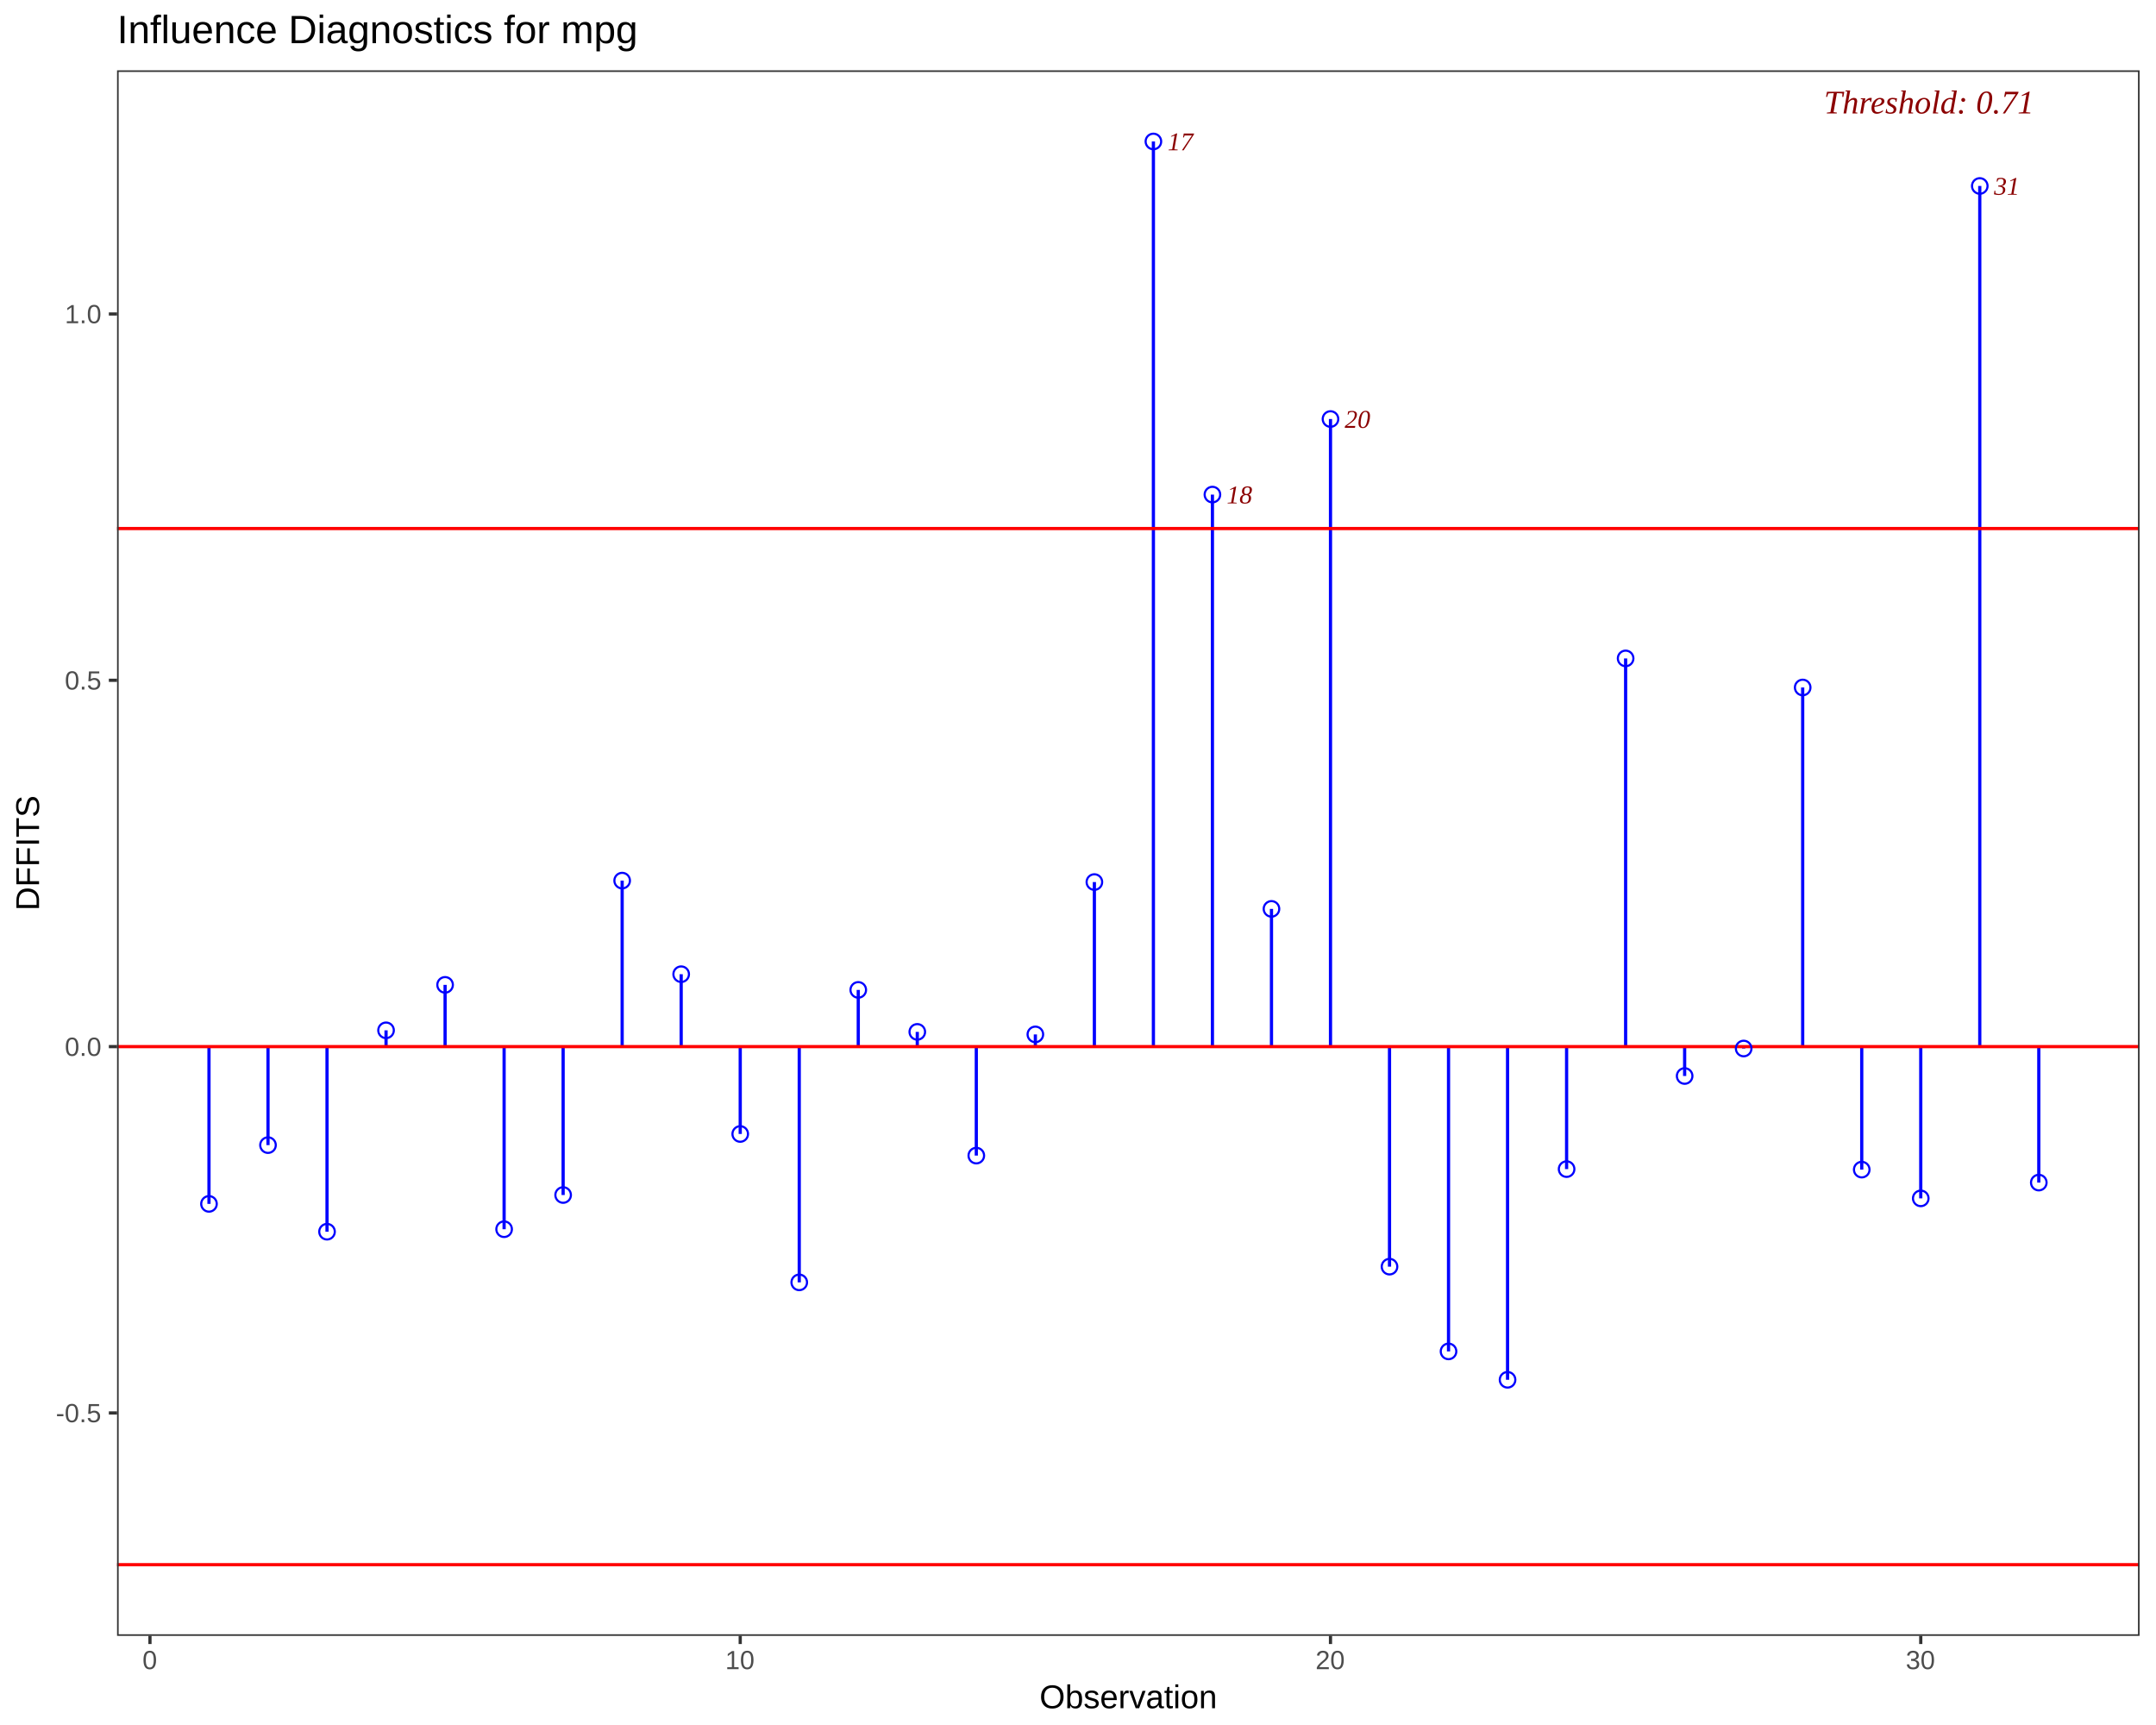
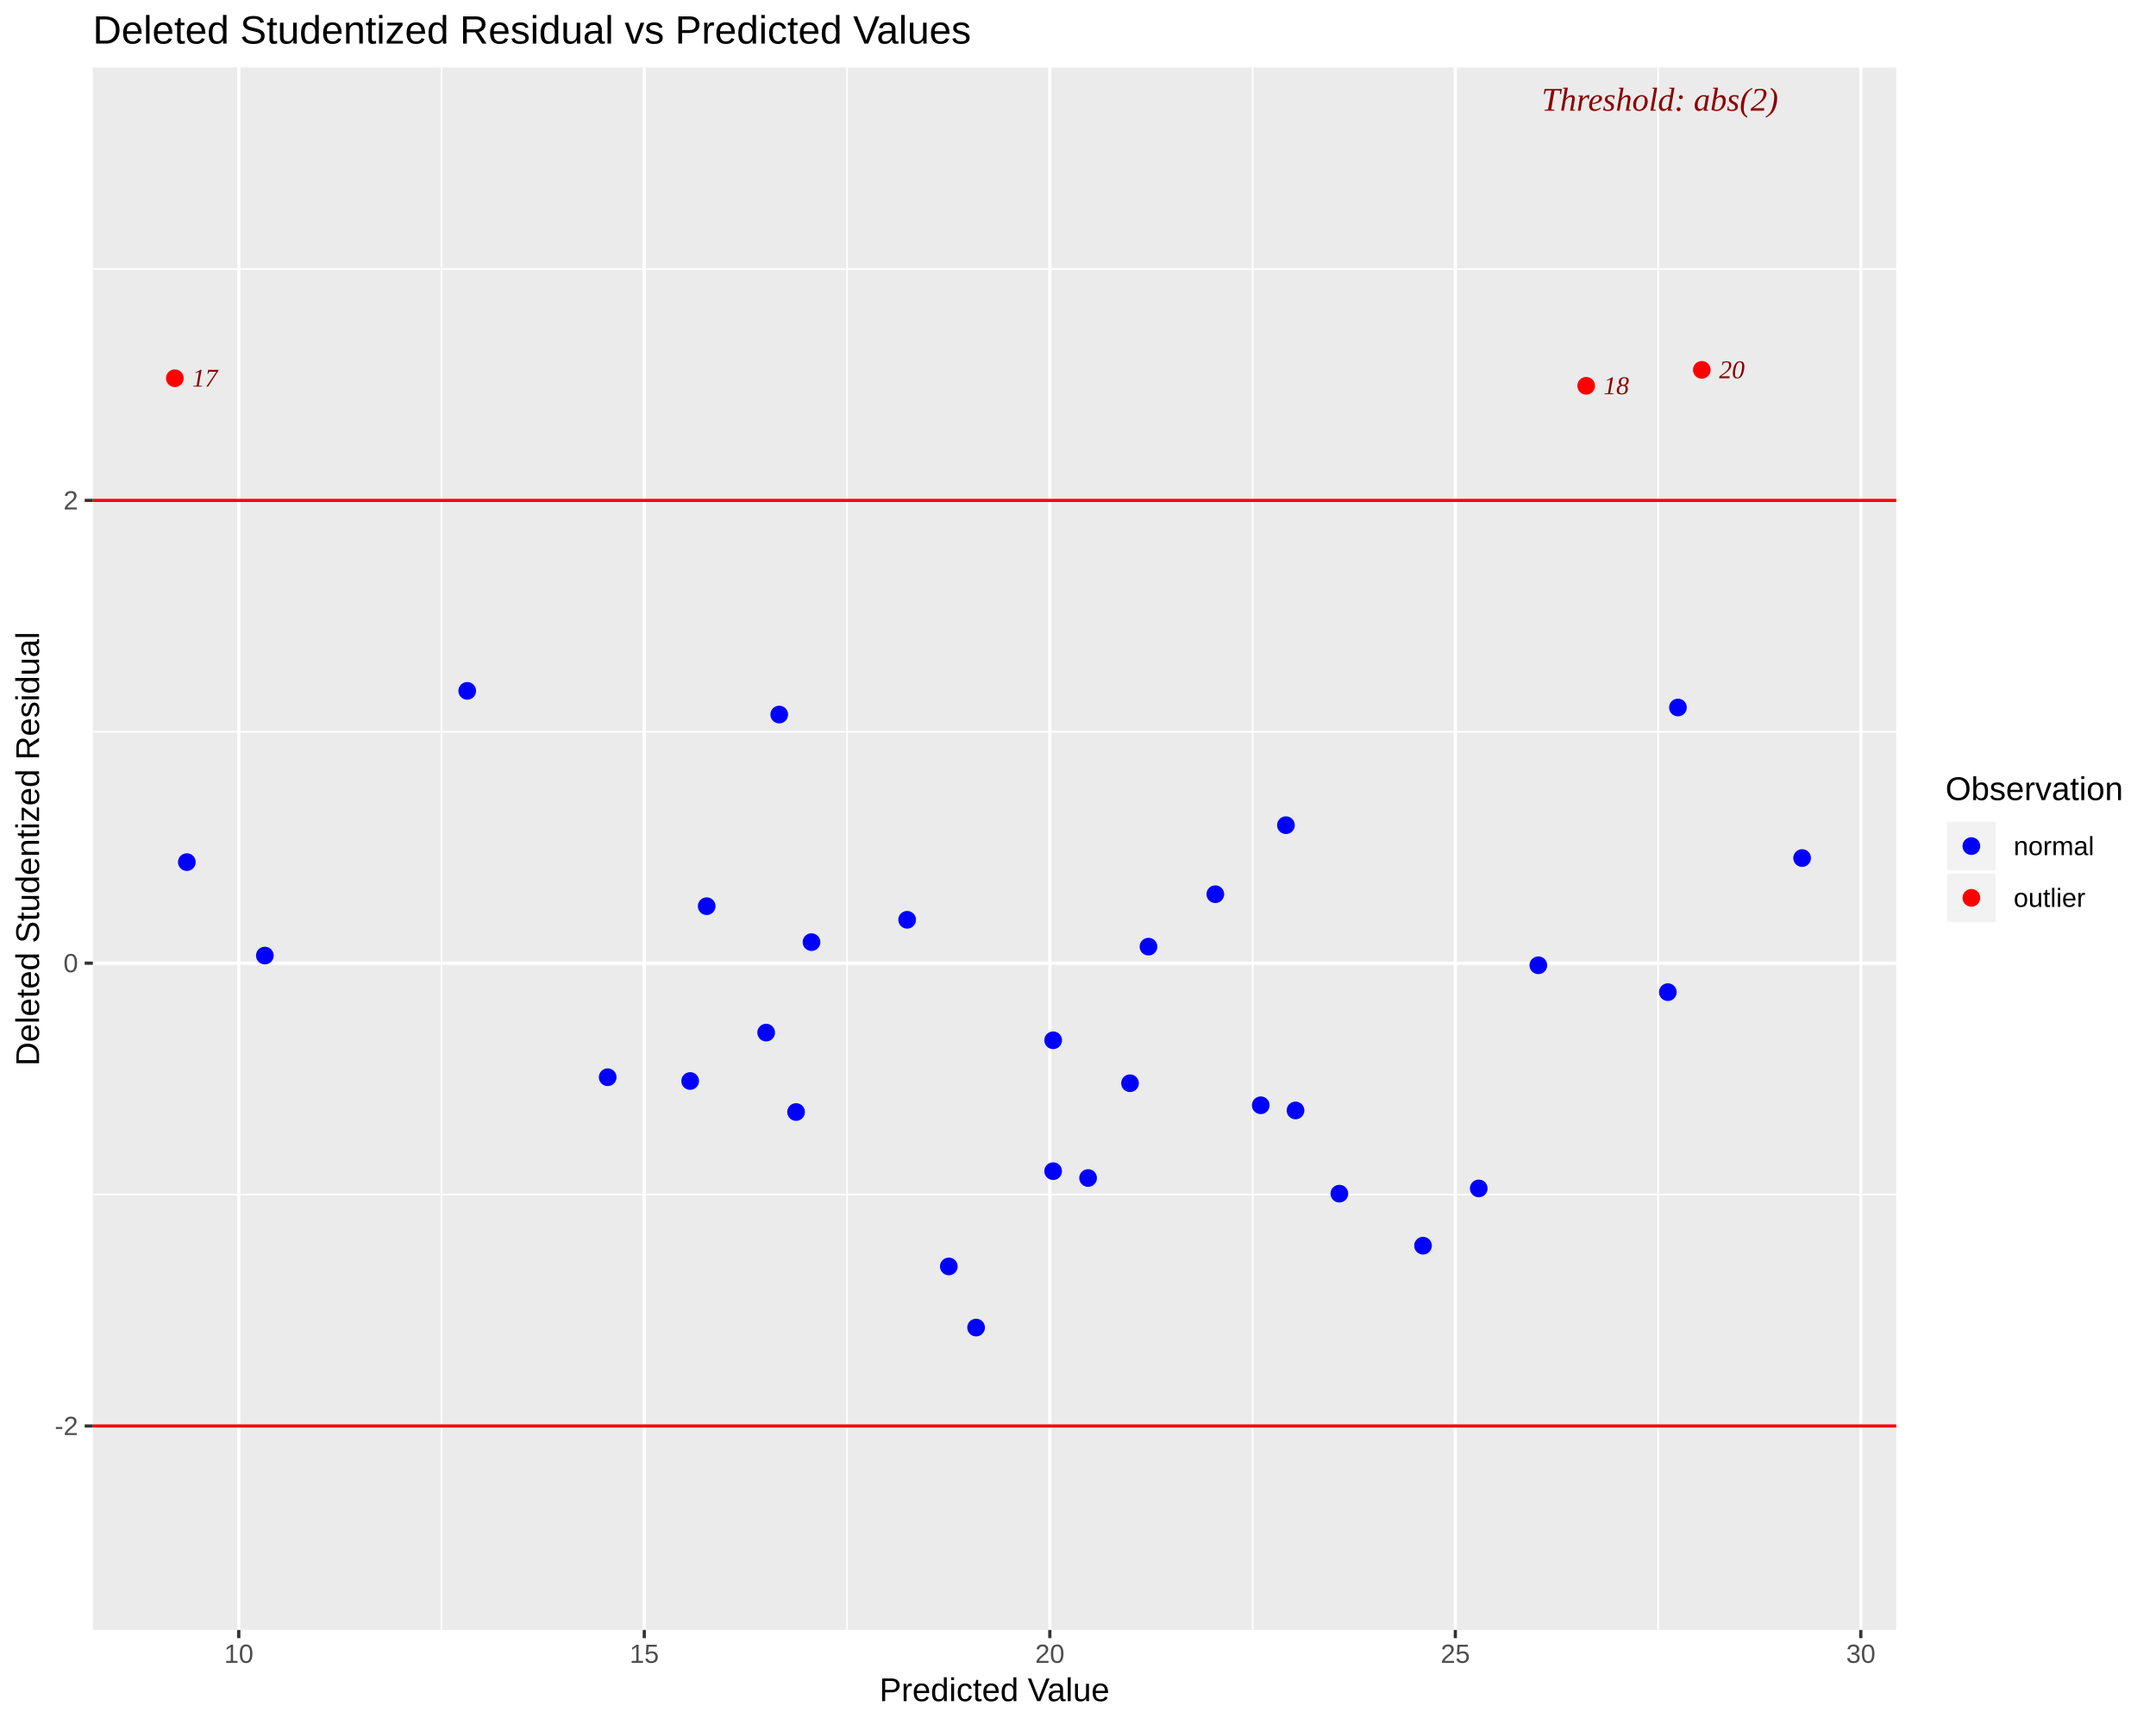
<svg xmlns="http://www.w3.org/2000/svg" viewBox="0 0 720.00 576.00">
  <defs>
    <style type="text/css">
-     line, polyline, path, rect, circle {
+     line, polyline, polygon, path, rect, circle {
      fill: none;
      stroke: #000000;
      stroke-linecap: round;
      stroke-linejoin: round;
      stroke-miterlimit: 10.00;
    }
  </style>
  </defs>
  <rect width="100%" height="100%" style="stroke: none; fill: #FFFFFF;" />
  <rect x="0.00" y="0.00" width="720.00" height="576.00" style="stroke-width: 1.07; stroke: #FFFFFF; fill: #FFFFFF;" />
  <defs>
-     <clipPath id="cpMzkuMDg2Mnw3MTQuNTIxfDU0Ni4yMzV8MjMuNDc2Nw==">
-       <rect x="39.09" y="23.48" width="675.43" height="522.76" />
+     <clipPath id="cpMzEuMDF8NjMzLjI2fDU0NC4yN3wyMi41Mg==">
+       <rect x="31.01" y="22.52" width="602.25" height="521.75" />
    </clipPath>
  </defs>
-   <rect x="39.09" y="23.48" width="675.43" height="522.76" style="stroke-width: 1.07; stroke: none; fill: #FFFFFF;" clip-path="url(#cpMzkuMDg2Mnw3MTQuNTIxfDU0Ni4yMzV8MjMuNDc2Nw==)" />
-   <line x1="69.79" y1="349.48" x2="69.79" y2="401.99" style="stroke-width: 1.07; stroke: #0000FF; stroke-linecap: butt;" clip-path="url(#cpMzkuMDg2Mnw3MTQuNTIxfDU0Ni4yMzV8MjMuNDc2Nw==)" />
-   <line x1="89.50" y1="349.48" x2="89.50" y2="382.37" style="stroke-width: 1.07; stroke: #0000FF; stroke-linecap: butt;" clip-path="url(#cpMzkuMDg2Mnw3MTQuNTIxfDU0Ni4yMzV8MjMuNDc2Nw==)" />
-   <line x1="109.21" y1="349.48" x2="109.21" y2="411.28" style="stroke-width: 1.07; stroke: #0000FF; stroke-linecap: butt;" clip-path="url(#cpMzkuMDg2Mnw3MTQuNTIxfDU0Ni4yMzV8MjMuNDc2Nw==)" />
-   <line x1="128.92" y1="349.48" x2="128.92" y2="344.04" style="stroke-width: 1.07; stroke: #0000FF; stroke-linecap: butt;" clip-path="url(#cpMzkuMDg2Mnw3MTQuNTIxfDU0Ni4yMzV8MjMuNDc2Nw==)" />
-   <line x1="148.64" y1="349.48" x2="148.64" y2="328.86" style="stroke-width: 1.07; stroke: #0000FF; stroke-linecap: butt;" clip-path="url(#cpMzkuMDg2Mnw3MTQuNTIxfDU0Ni4yMzV8MjMuNDc2Nw==)" />
-   <line x1="168.35" y1="349.48" x2="168.35" y2="410.45" style="stroke-width: 1.07; stroke: #0000FF; stroke-linecap: butt;" clip-path="url(#cpMzkuMDg2Mnw3MTQuNTIxfDU0Ni4yMzV8MjMuNDc2Nw==)" />
-   <line x1="188.06" y1="349.48" x2="188.06" y2="399.03" style="stroke-width: 1.07; stroke: #0000FF; stroke-linecap: butt;" clip-path="url(#cpMzkuMDg2Mnw3MTQuNTIxfDU0Ni4yMzV8MjMuNDc2Nw==)" />
-   <line x1="207.77" y1="349.48" x2="207.77" y2="294.05" style="stroke-width: 1.07; stroke: #0000FF; stroke-linecap: butt;" clip-path="url(#cpMzkuMDg2Mnw3MTQuNTIxfDU0Ni4yMzV8MjMuNDc2Nw==)" />
-   <line x1="227.48" y1="349.48" x2="227.48" y2="325.30" style="stroke-width: 1.07; stroke: #0000FF; stroke-linecap: butt;" clip-path="url(#cpMzkuMDg2Mnw3MTQuNTIxfDU0Ni4yMzV8MjMuNDc2Nw==)" />
-   <line x1="247.20" y1="349.48" x2="247.20" y2="378.65" style="stroke-width: 1.07; stroke: #0000FF; stroke-linecap: butt;" clip-path="url(#cpMzkuMDg2Mnw3MTQuNTIxfDU0Ni4yMzV8MjMuNDc2Nw==)" />
-   <line x1="266.91" y1="349.48" x2="266.91" y2="428.20" style="stroke-width: 1.07; stroke: #0000FF; stroke-linecap: butt;" clip-path="url(#cpMzkuMDg2Mnw3MTQuNTIxfDU0Ni4yMzV8MjMuNDc2Nw==)" />
-   <line x1="286.62" y1="349.48" x2="286.62" y2="330.54" style="stroke-width: 1.07; stroke: #0000FF; stroke-linecap: butt;" clip-path="url(#cpMzkuMDg2Mnw3MTQuNTIxfDU0Ni4yMzV8MjMuNDc2Nw==)" />
-   <line x1="306.33" y1="349.48" x2="306.33" y2="344.56" style="stroke-width: 1.07; stroke: #0000FF; stroke-linecap: butt;" clip-path="url(#cpMzkuMDg2Mnw3MTQuNTIxfDU0Ni4yMzV8MjMuNDc2Nw==)" />
-   <line x1="326.04" y1="349.48" x2="326.04" y2="385.87" style="stroke-width: 1.07; stroke: #0000FF; stroke-linecap: butt;" clip-path="url(#cpMzkuMDg2Mnw3MTQuNTIxfDU0Ni4yMzV8MjMuNDc2Nw==)" />
-   <line x1="345.76" y1="349.48" x2="345.76" y2="345.40" style="stroke-width: 1.07; stroke: #0000FF; stroke-linecap: butt;" clip-path="url(#cpMzkuMDg2Mnw3MTQuNTIxfDU0Ni4yMzV8MjMuNDc2Nw==)" />
-   <line x1="365.47" y1="349.48" x2="365.47" y2="294.53" style="stroke-width: 1.07; stroke: #0000FF; stroke-linecap: butt;" clip-path="url(#cpMzkuMDg2Mnw3MTQuNTIxfDU0Ni4yMzV8MjMuNDc2Nw==)" />
-   <line x1="385.18" y1="349.48" x2="385.18" y2="47.24" style="stroke-width: 1.07; stroke: #0000FF; stroke-linecap: butt;" clip-path="url(#cpMzkuMDg2Mnw3MTQuNTIxfDU0Ni4yMzV8MjMuNDc2Nw==)" />
-   <line x1="404.89" y1="349.48" x2="404.89" y2="165.15" style="stroke-width: 1.07; stroke: #0000FF; stroke-linecap: butt;" clip-path="url(#cpMzkuMDg2Mnw3MTQuNTIxfDU0Ni4yMzV8MjMuNDc2Nw==)" />
-   <line x1="424.61" y1="349.48" x2="424.61" y2="303.49" style="stroke-width: 1.07; stroke: #0000FF; stroke-linecap: butt;" clip-path="url(#cpMzkuMDg2Mnw3MTQuNTIxfDU0Ni4yMzV8MjMuNDc2Nw==)" />
-   <line x1="444.32" y1="349.48" x2="444.32" y2="139.92" style="stroke-width: 1.07; stroke: #0000FF; stroke-linecap: butt;" clip-path="url(#cpMzkuMDg2Mnw3MTQuNTIxfDU0Ni4yMzV8MjMuNDc2Nw==)" />
-   <line x1="464.03" y1="349.48" x2="464.03" y2="422.95" style="stroke-width: 1.07; stroke: #0000FF; stroke-linecap: butt;" clip-path="url(#cpMzkuMDg2Mnw3MTQuNTIxfDU0Ni4yMzV8MjMuNDc2Nw==)" />
-   <line x1="483.74" y1="349.48" x2="483.74" y2="451.25" style="stroke-width: 1.07; stroke: #0000FF; stroke-linecap: butt;" clip-path="url(#cpMzkuMDg2Mnw3MTQuNTIxfDU0Ni4yMzV8MjMuNDc2Nw==)" />
-   <line x1="503.45" y1="349.48" x2="503.45" y2="460.73" style="stroke-width: 1.07; stroke: #0000FF; stroke-linecap: butt;" clip-path="url(#cpMzkuMDg2Mnw3MTQuNTIxfDU0Ni4yMzV8MjMuNDc2Nw==)" />
-   <line x1="523.17" y1="349.48" x2="523.17" y2="390.38" style="stroke-width: 1.07; stroke: #0000FF; stroke-linecap: butt;" clip-path="url(#cpMzkuMDg2Mnw3MTQuNTIxfDU0Ni4yMzV8MjMuNDc2Nw==)" />
-   <line x1="542.88" y1="349.48" x2="542.88" y2="219.85" style="stroke-width: 1.07; stroke: #0000FF; stroke-linecap: butt;" clip-path="url(#cpMzkuMDg2Mnw3MTQuNTIxfDU0Ni4yMzV8MjMuNDc2Nw==)" />
-   <line x1="562.59" y1="349.48" x2="562.59" y2="359.29" style="stroke-width: 1.07; stroke: #0000FF; stroke-linecap: butt;" clip-path="url(#cpMzkuMDg2Mnw3MTQuNTIxfDU0Ni4yMzV8MjMuNDc2Nw==)" />
-   <line x1="582.30" y1="349.48" x2="582.30" y2="350.11" style="stroke-width: 1.07; stroke: #0000FF; stroke-linecap: butt;" clip-path="url(#cpMzkuMDg2Mnw3MTQuNTIxfDU0Ni4yMzV8MjMuNDc2Nw==)" />
-   <line x1="602.01" y1="349.48" x2="602.01" y2="229.56" style="stroke-width: 1.07; stroke: #0000FF; stroke-linecap: butt;" clip-path="url(#cpMzkuMDg2Mnw3MTQuNTIxfDU0Ni4yMzV8MjMuNDc2Nw==)" />
-   <line x1="621.73" y1="349.48" x2="621.73" y2="390.55" style="stroke-width: 1.07; stroke: #0000FF; stroke-linecap: butt;" clip-path="url(#cpMzkuMDg2Mnw3MTQuNTIxfDU0Ni4yMzV8MjMuNDc2Nw==)" />
-   <line x1="641.44" y1="349.48" x2="641.44" y2="400.15" style="stroke-width: 1.07; stroke: #0000FF; stroke-linecap: butt;" clip-path="url(#cpMzkuMDg2Mnw3MTQuNTIxfDU0Ni4yMzV8MjMuNDc2Nw==)" />
-   <line x1="661.15" y1="349.48" x2="661.15" y2="62.10" style="stroke-width: 1.07; stroke: #0000FF; stroke-linecap: butt;" clip-path="url(#cpMzkuMDg2Mnw3MTQuNTIxfDU0Ni4yMzV8MjMuNDc2Nw==)" />
-   <line x1="680.86" y1="349.48" x2="680.86" y2="394.88" style="stroke-width: 1.07; stroke: #0000FF; stroke-linecap: butt;" clip-path="url(#cpMzkuMDg2Mnw3MTQuNTIxfDU0Ni4yMzV8MjMuNDc2Nw==)" />
-   <line x1="39.09" y1="349.48" x2="714.52" y2="349.48" style="stroke-width: 1.07; stroke: #FF0000; stroke-linecap: butt;" clip-path="url(#cpMzkuMDg2Mnw3MTQuNTIxfDU0Ni4yMzV8MjMuNDc2Nw==)" />
-   <line x1="39.09" y1="176.49" x2="714.52" y2="176.49" style="stroke-width: 1.07; stroke: #FF0000; stroke-linecap: butt;" clip-path="url(#cpMzkuMDg2Mnw3MTQuNTIxfDU0Ni4yMzV8MjMuNDc2Nw==)" />
-   <line x1="39.09" y1="522.47" x2="714.52" y2="522.47" style="stroke-width: 1.07; stroke: #FF0000; stroke-linecap: butt;" clip-path="url(#cpMzkuMDg2Mnw3MTQuNTIxfDU0Ni4yMzV8MjMuNDc2Nw==)" />
-   <circle cx="69.79" cy="401.99" r="1.95pt" style="stroke-width: 0.71; stroke: #0000FF;" clip-path="url(#cpMzkuMDg2Mnw3MTQuNTIxfDU0Ni4yMzV8MjMuNDc2Nw==)" />
-   <circle cx="89.50" cy="382.37" r="1.95pt" style="stroke-width: 0.71; stroke: #0000FF;" clip-path="url(#cpMzkuMDg2Mnw3MTQuNTIxfDU0Ni4yMzV8MjMuNDc2Nw==)" />
-   <circle cx="109.21" cy="411.28" r="1.95pt" style="stroke-width: 0.71; stroke: #0000FF;" clip-path="url(#cpMzkuMDg2Mnw3MTQuNTIxfDU0Ni4yMzV8MjMuNDc2Nw==)" />
-   <circle cx="128.92" cy="344.04" r="1.95pt" style="stroke-width: 0.71; stroke: #0000FF;" clip-path="url(#cpMzkuMDg2Mnw3MTQuNTIxfDU0Ni4yMzV8MjMuNDc2Nw==)" />
-   <circle cx="148.64" cy="328.86" r="1.95pt" style="stroke-width: 0.71; stroke: #0000FF;" clip-path="url(#cpMzkuMDg2Mnw3MTQuNTIxfDU0Ni4yMzV8MjMuNDc2Nw==)" />
-   <circle cx="168.35" cy="410.45" r="1.95pt" style="stroke-width: 0.71; stroke: #0000FF;" clip-path="url(#cpMzkuMDg2Mnw3MTQuNTIxfDU0Ni4yMzV8MjMuNDc2Nw==)" />
-   <circle cx="188.06" cy="399.03" r="1.95pt" style="stroke-width: 0.71; stroke: #0000FF;" clip-path="url(#cpMzkuMDg2Mnw3MTQuNTIxfDU0Ni4yMzV8MjMuNDc2Nw==)" />
-   <circle cx="207.77" cy="294.05" r="1.95pt" style="stroke-width: 0.71; stroke: #0000FF;" clip-path="url(#cpMzkuMDg2Mnw3MTQuNTIxfDU0Ni4yMzV8MjMuNDc2Nw==)" />
-   <circle cx="227.48" cy="325.30" r="1.95pt" style="stroke-width: 0.71; stroke: #0000FF;" clip-path="url(#cpMzkuMDg2Mnw3MTQuNTIxfDU0Ni4yMzV8MjMuNDc2Nw==)" />
-   <circle cx="247.20" cy="378.65" r="1.95pt" style="stroke-width: 0.71; stroke: #0000FF;" clip-path="url(#cpMzkuMDg2Mnw3MTQuNTIxfDU0Ni4yMzV8MjMuNDc2Nw==)" />
-   <circle cx="266.91" cy="428.20" r="1.95pt" style="stroke-width: 0.71; stroke: #0000FF;" clip-path="url(#cpMzkuMDg2Mnw3MTQuNTIxfDU0Ni4yMzV8MjMuNDc2Nw==)" />
-   <circle cx="286.62" cy="330.54" r="1.95pt" style="stroke-width: 0.71; stroke: #0000FF;" clip-path="url(#cpMzkuMDg2Mnw3MTQuNTIxfDU0Ni4yMzV8MjMuNDc2Nw==)" />
-   <circle cx="306.33" cy="344.56" r="1.95pt" style="stroke-width: 0.71; stroke: #0000FF;" clip-path="url(#cpMzkuMDg2Mnw3MTQuNTIxfDU0Ni4yMzV8MjMuNDc2Nw==)" />
-   <circle cx="326.04" cy="385.87" r="1.95pt" style="stroke-width: 0.71; stroke: #0000FF;" clip-path="url(#cpMzkuMDg2Mnw3MTQuNTIxfDU0Ni4yMzV8MjMuNDc2Nw==)" />
-   <circle cx="345.76" cy="345.40" r="1.95pt" style="stroke-width: 0.71; stroke: #0000FF;" clip-path="url(#cpMzkuMDg2Mnw3MTQuNTIxfDU0Ni4yMzV8MjMuNDc2Nw==)" />
-   <circle cx="365.47" cy="294.53" r="1.95pt" style="stroke-width: 0.71; stroke: #0000FF;" clip-path="url(#cpMzkuMDg2Mnw3MTQuNTIxfDU0Ni4yMzV8MjMuNDc2Nw==)" />
-   <circle cx="385.18" cy="47.24" r="1.95pt" style="stroke-width: 0.71; stroke: #0000FF;" clip-path="url(#cpMzkuMDg2Mnw3MTQuNTIxfDU0Ni4yMzV8MjMuNDc2Nw==)" />
-   <circle cx="404.89" cy="165.15" r="1.95pt" style="stroke-width: 0.71; stroke: #0000FF;" clip-path="url(#cpMzkuMDg2Mnw3MTQuNTIxfDU0Ni4yMzV8MjMuNDc2Nw==)" />
-   <circle cx="424.61" cy="303.49" r="1.95pt" style="stroke-width: 0.71; stroke: #0000FF;" clip-path="url(#cpMzkuMDg2Mnw3MTQuNTIxfDU0Ni4yMzV8MjMuNDc2Nw==)" />
-   <circle cx="444.32" cy="139.92" r="1.95pt" style="stroke-width: 0.71; stroke: #0000FF;" clip-path="url(#cpMzkuMDg2Mnw3MTQuNTIxfDU0Ni4yMzV8MjMuNDc2Nw==)" />
-   <circle cx="464.03" cy="422.95" r="1.95pt" style="stroke-width: 0.71; stroke: #0000FF;" clip-path="url(#cpMzkuMDg2Mnw3MTQuNTIxfDU0Ni4yMzV8MjMuNDc2Nw==)" />
-   <circle cx="483.74" cy="451.25" r="1.95pt" style="stroke-width: 0.71; stroke: #0000FF;" clip-path="url(#cpMzkuMDg2Mnw3MTQuNTIxfDU0Ni4yMzV8MjMuNDc2Nw==)" />
-   <circle cx="503.45" cy="460.73" r="1.95pt" style="stroke-width: 0.71; stroke: #0000FF;" clip-path="url(#cpMzkuMDg2Mnw3MTQuNTIxfDU0Ni4yMzV8MjMuNDc2Nw==)" />
-   <circle cx="523.17" cy="390.38" r="1.95pt" style="stroke-width: 0.71; stroke: #0000FF;" clip-path="url(#cpMzkuMDg2Mnw3MTQuNTIxfDU0Ni4yMzV8MjMuNDc2Nw==)" />
-   <circle cx="542.88" cy="219.85" r="1.95pt" style="stroke-width: 0.71; stroke: #0000FF;" clip-path="url(#cpMzkuMDg2Mnw3MTQuNTIxfDU0Ni4yMzV8MjMuNDc2Nw==)" />
-   <circle cx="562.59" cy="359.29" r="1.95pt" style="stroke-width: 0.71; stroke: #0000FF;" clip-path="url(#cpMzkuMDg2Mnw3MTQuNTIxfDU0Ni4yMzV8MjMuNDc2Nw==)" />
-   <circle cx="582.30" cy="350.11" r="1.95pt" style="stroke-width: 0.71; stroke: #0000FF;" clip-path="url(#cpMzkuMDg2Mnw3MTQuNTIxfDU0Ni4yMzV8MjMuNDc2Nw==)" />
-   <circle cx="602.01" cy="229.56" r="1.95pt" style="stroke-width: 0.71; stroke: #0000FF;" clip-path="url(#cpMzkuMDg2Mnw3MTQuNTIxfDU0Ni4yMzV8MjMuNDc2Nw==)" />
-   <circle cx="621.73" cy="390.55" r="1.95pt" style="stroke-width: 0.71; stroke: #0000FF;" clip-path="url(#cpMzkuMDg2Mnw3MTQuNTIxfDU0Ni4yMzV8MjMuNDc2Nw==)" />
-   <circle cx="641.44" cy="400.15" r="1.95pt" style="stroke-width: 0.71; stroke: #0000FF;" clip-path="url(#cpMzkuMDg2Mnw3MTQuNTIxfDU0Ni4yMzV8MjMuNDc2Nw==)" />
-   <circle cx="661.15" cy="62.10" r="1.95pt" style="stroke-width: 0.71; stroke: #0000FF;" clip-path="url(#cpMzkuMDg2Mnw3MTQuNTIxfDU0Ni4yMzV8MjMuNDc2Nw==)" />
-   <circle cx="680.86" cy="394.88" r="1.95pt" style="stroke-width: 0.71; stroke: #0000FF;" clip-path="url(#cpMzkuMDg2Mnw3MTQuNTIxfDU0Ni4yMzV8MjMuNDc2Nw==)" />
-   <g clip-path="url(#cpMzkuMDg2Mnw3MTQuNTIxfDU0Ni4yMzV8MjMuNDc2Nw==)">
-     <text x="389.94" y="50.18" style="font-size: 8.54px; font-style: italic; fill: #8B0000; font-family: Liberation Serif;" textLength="9.00px" lengthAdjust="spacingAndGlyphs">17</text>
+   <rect x="31.01" y="22.52" width="602.25" height="521.75" style="stroke-width: 1.07; stroke: none; fill: #EBEBEB;" clip-path="url(#cpMzEuMDF8NjMzLjI2fDU0NC4yN3wyMi41Mg==)" />
+   <polyline points="31.01,398.88 633.26,398.88 " style="stroke-width: 0.53; stroke: #FFFFFF; stroke-linecap: butt;" clip-path="url(#cpMzEuMDF8NjMzLjI2fDU0NC4yN3wyMi41Mg==)" />
+   <polyline points="31.01,244.35 633.26,244.35 " style="stroke-width: 0.53; stroke: #FFFFFF; stroke-linecap: butt;" clip-path="url(#cpMzEuMDF8NjMzLjI2fDU0NC4yN3wyMi41Mg==)" />
+   <polyline points="31.01,89.82 633.26,89.82 " style="stroke-width: 0.53; stroke: #FFFFFF; stroke-linecap: butt;" clip-path="url(#cpMzEuMDF8NjMzLjI2fDU0NC4yN3wyMi41Mg==)" />
+   <polyline points="147.45,544.27 147.45,22.52 " style="stroke-width: 0.53; stroke: #FFFFFF; stroke-linecap: butt;" clip-path="url(#cpMzEuMDF8NjMzLjI2fDU0NC4yN3wyMi41Mg==)" />
+   <polyline points="282.88,544.27 282.88,22.52 " style="stroke-width: 0.53; stroke: #FFFFFF; stroke-linecap: butt;" clip-path="url(#cpMzEuMDF8NjMzLjI2fDU0NC4yN3wyMi41Mg==)" />
+   <polyline points="418.30,544.27 418.30,22.52 " style="stroke-width: 0.53; stroke: #FFFFFF; stroke-linecap: butt;" clip-path="url(#cpMzEuMDF8NjMzLjI2fDU0NC4yN3wyMi41Mg==)" />
+   <polyline points="553.72,544.27 553.72,22.52 " style="stroke-width: 0.53; stroke: #FFFFFF; stroke-linecap: butt;" clip-path="url(#cpMzEuMDF8NjMzLjI2fDU0NC4yN3wyMi41Mg==)" />
+   <polyline points="31.01,476.15 633.26,476.15 " style="stroke-width: 1.07; stroke: #FFFFFF; stroke-linecap: butt;" clip-path="url(#cpMzEuMDF8NjMzLjI2fDU0NC4yN3wyMi41Mg==)" />
+   <polyline points="31.01,321.62 633.26,321.62 " style="stroke-width: 1.07; stroke: #FFFFFF; stroke-linecap: butt;" clip-path="url(#cpMzEuMDF8NjMzLjI2fDU0NC4yN3wyMi41Mg==)" />
+   <polyline points="31.01,167.09 633.26,167.09 " style="stroke-width: 1.07; stroke: #FFFFFF; stroke-linecap: butt;" clip-path="url(#cpMzEuMDF8NjMzLjI2fDU0NC4yN3wyMi41Mg==)" />
+   <polyline points="79.74,544.27 79.74,22.52 " style="stroke-width: 1.07; stroke: #FFFFFF; stroke-linecap: butt;" clip-path="url(#cpMzEuMDF8NjMzLjI2fDU0NC4yN3wyMi41Mg==)" />
+   <polyline points="215.16,544.27 215.16,22.52 " style="stroke-width: 1.07; stroke: #FFFFFF; stroke-linecap: butt;" clip-path="url(#cpMzEuMDF8NjMzLjI2fDU0NC4yN3wyMi41Mg==)" />
+   <polyline points="350.59,544.27 350.59,22.52 " style="stroke-width: 1.07; stroke: #FFFFFF; stroke-linecap: butt;" clip-path="url(#cpMzEuMDF8NjMzLjI2fDU0NC4yN3wyMi41Mg==)" />
+   <polyline points="486.01,544.27 486.01,22.52 " style="stroke-width: 1.07; stroke: #FFFFFF; stroke-linecap: butt;" clip-path="url(#cpMzEuMDF8NjMzLjI2fDU0NC4yN3wyMi41Mg==)" />
+   <polyline points="621.43,544.27 621.43,22.52 " style="stroke-width: 1.07; stroke: #FFFFFF; stroke-linecap: butt;" clip-path="url(#cpMzEuMDF8NjMzLjI2fDU0NC4yN3wyMi41Mg==)" />
+   <circle cx="447.28" cy="398.58" r="1.95pt" style="stroke-width: 0.71; stroke: #0000FF; fill: #0000FF;" clip-path="url(#cpMzEuMDF8NjMzLjI2fDU0NC4yN3wyMi41Mg==)" />
+   <circle cx="421.03" cy="369.06" r="1.95pt" style="stroke-width: 0.71; stroke: #0000FF; fill: #0000FF;" clip-path="url(#cpMzEuMDF8NjMzLjI2fDU0NC4yN3wyMi41Mg==)" />
+   <circle cx="493.83" cy="396.83" r="1.95pt" style="stroke-width: 0.71; stroke: #0000FF; fill: #0000FF;" clip-path="url(#cpMzEuMDF8NjMzLjI2fDU0NC4yN3wyMi41Mg==)" />
+   <circle cx="383.54" cy="316.10" r="1.95pt" style="stroke-width: 0.71; stroke: #0000FF; fill: #0000FF;" clip-path="url(#cpMzEuMDF8NjMzLjI2fDU0NC4yN3wyMi41Mg==)" />
+   <circle cx="302.94" cy="307.13" r="1.95pt" style="stroke-width: 0.71; stroke: #0000FF; fill: #0000FF;" clip-path="url(#cpMzEuMDF8NjMzLjI2fDU0NC4yN3wyMi41Mg==)" />
+   <circle cx="363.37" cy="393.35" r="1.95pt" style="stroke-width: 0.71; stroke: #0000FF; fill: #0000FF;" clip-path="url(#cpMzEuMDF8NjMzLjI2fDU0NC4yN3wyMi41Mg==)" />
+   <circle cx="230.48" cy="360.96" r="1.95pt" style="stroke-width: 0.71; stroke: #0000FF; fill: #0000FF;" clip-path="url(#cpMzEuMDF8NjMzLjI2fDU0NC4yN3wyMi41Mg==)" />
+   <circle cx="429.44" cy="275.54" r="1.95pt" style="stroke-width: 0.71; stroke: #0000FF; fill: #0000FF;" clip-path="url(#cpMzEuMDF8NjMzLjI2fDU0NC4yN3wyMi41Mg==)" />
+   <circle cx="405.86" cy="298.59" r="1.95pt" style="stroke-width: 0.71; stroke: #0000FF; fill: #0000FF;" clip-path="url(#cpMzEuMDF8NjMzLjI2fDU0NC4yN3wyMi41Mg==)" />
+   <circle cx="351.70" cy="347.36" r="1.95pt" style="stroke-width: 0.71; stroke: #0000FF; fill: #0000FF;" clip-path="url(#cpMzEuMDF8NjMzLjI2fDU0NC4yN3wyMi41Mg==)" />
+   <circle cx="351.70" cy="391.07" r="1.95pt" style="stroke-width: 0.71; stroke: #0000FF; fill: #0000FF;" clip-path="url(#cpMzEuMDF8NjMzLjI2fDU0NC4yN3wyMi41Mg==)" />
+   <circle cx="236.00" cy="302.59" r="1.95pt" style="stroke-width: 0.71; stroke: #0000FF; fill: #0000FF;" clip-path="url(#cpMzEuMDF8NjMzLjI2fDU0NC4yN3wyMi41Mg==)" />
+   <circle cx="271.00" cy="314.59" r="1.95pt" style="stroke-width: 0.71; stroke: #0000FF; fill: #0000FF;" clip-path="url(#cpMzEuMDF8NjMzLjI2fDU0NC4yN3wyMi41Mg==)" />
+   <circle cx="265.85" cy="371.32" r="1.95pt" style="stroke-width: 0.71; stroke: #0000FF; fill: #0000FF;" clip-path="url(#cpMzEuMDF8NjMzLjI2fDU0NC4yN3wyMi41Mg==)" />
+   <circle cx="88.45" cy="319.08" r="1.95pt" style="stroke-width: 0.71; stroke: #0000FF; fill: #0000FF;" clip-path="url(#cpMzEuMDF8NjMzLjI2fDU0NC4yN3wyMi41Mg==)" />
+   <circle cx="62.40" cy="287.87" r="1.95pt" style="stroke-width: 0.71; stroke: #0000FF; fill: #0000FF;" clip-path="url(#cpMzEuMDF8NjMzLjI2fDU0NC4yN3wyMi41Mg==)" />
+   <circle cx="58.39" cy="126.30" r="1.95pt" style="stroke-width: 0.71; stroke: #FF0000; fill: #FF0000;" clip-path="url(#cpMzEuMDF8NjMzLjI2fDU0NC4yN3wyMi41Mg==)" />
+   <circle cx="529.71" cy="128.83" r="1.95pt" style="stroke-width: 0.71; stroke: #FF0000; fill: #FF0000;" clip-path="url(#cpMzEuMDF8NjMzLjI2fDU0NC4yN3wyMi41Mg==)" />
+   <circle cx="601.82" cy="286.51" r="1.95pt" style="stroke-width: 0.71; stroke: #0000FF; fill: #0000FF;" clip-path="url(#cpMzEuMDF8NjMzLjI2fDU0NC4yN3wyMi41Mg==)" />
+   <circle cx="568.32" cy="123.50" r="1.95pt" style="stroke-width: 0.71; stroke: #FF0000; fill: #FF0000;" clip-path="url(#cpMzEuMDF8NjMzLjI2fDU0NC4yN3wyMi41Mg==)" />
+   <circle cx="475.22" cy="415.95" r="1.95pt" style="stroke-width: 0.71; stroke: #0000FF; fill: #0000FF;" clip-path="url(#cpMzEuMDF8NjMzLjI2fDU0NC4yN3wyMi41Mg==)" />
+   <circle cx="316.86" cy="422.88" r="1.95pt" style="stroke-width: 0.71; stroke: #0000FF; fill: #0000FF;" clip-path="url(#cpMzEuMDF8NjMzLjI2fDU0NC4yN3wyMi41Mg==)" />
+   <circle cx="325.97" cy="443.29" r="1.95pt" style="stroke-width: 0.71; stroke: #0000FF; fill: #0000FF;" clip-path="url(#cpMzEuMDF8NjMzLjI2fDU0NC4yN3wyMi41Mg==)" />
+   <circle cx="202.94" cy="359.70" r="1.95pt" style="stroke-width: 0.71; stroke: #0000FF; fill: #0000FF;" clip-path="url(#cpMzEuMDF8NjMzLjI2fDU0NC4yN3wyMi41Mg==)" />
+   <circle cx="260.23" cy="238.60" r="1.95pt" style="stroke-width: 0.71; stroke: #0000FF; fill: #0000FF;" clip-path="url(#cpMzEuMDF8NjMzLjI2fDU0NC4yN3wyMi41Mg==)" />
+   <circle cx="556.98" cy="331.29" r="1.95pt" style="stroke-width: 0.71; stroke: #0000FF; fill: #0000FF;" clip-path="url(#cpMzEuMDF8NjMzLjI2fDU0NC4yN3wyMi41Mg==)" />
+   <circle cx="513.73" cy="322.32" r="1.95pt" style="stroke-width: 0.71; stroke: #0000FF; fill: #0000FF;" clip-path="url(#cpMzEuMDF8NjMzLjI2fDU0NC4yN3wyMi41Mg==)" />
+   <circle cx="560.35" cy="236.24" r="1.95pt" style="stroke-width: 0.71; stroke: #0000FF; fill: #0000FF;" clip-path="url(#cpMzEuMDF8NjMzLjI2fDU0NC4yN3wyMi41Mg==)" />
+   <circle cx="255.86" cy="344.80" r="1.95pt" style="stroke-width: 0.71; stroke: #0000FF; fill: #0000FF;" clip-path="url(#cpMzEuMDF8NjMzLjI2fDU0NC4yN3wyMi41Mg==)" />
+   <circle cx="377.37" cy="361.71" r="1.95pt" style="stroke-width: 0.71; stroke: #0000FF; fill: #0000FF;" clip-path="url(#cpMzEuMDF8NjMzLjI2fDU0NC4yN3wyMi41Mg==)" />
+   <circle cx="156.03" cy="230.69" r="1.95pt" style="stroke-width: 0.71; stroke: #0000FF; fill: #0000FF;" clip-path="url(#cpMzEuMDF8NjMzLjI2fDU0NC4yN3wyMi41Mg==)" />
+   <circle cx="432.64" cy="370.79" r="1.95pt" style="stroke-width: 0.71; stroke: #0000FF; fill: #0000FF;" clip-path="url(#cpMzEuMDF8NjMzLjI2fDU0NC4yN3wyMi41Mg==)" />
+   <line x1="31.01" y1="476.15" x2="633.26" y2="476.15" style="stroke-width: 1.07; stroke: #FF0000; stroke-linecap: butt;" clip-path="url(#cpMzEuMDF8NjMzLjI2fDU0NC4yN3wyMi41Mg==)" />
+   <line x1="31.01" y1="167.09" x2="633.26" y2="167.09" style="stroke-width: 1.07; stroke: #FF0000; stroke-linecap: butt;" clip-path="url(#cpMzEuMDF8NjMzLjI2fDU0NC4yN3wyMi41Mg==)" />
+   <g clip-path="url(#cpMzEuMDF8NjMzLjI2fDU0NC4yN3wyMi41Mg==)">
+     <text x="64.15" y="129.09" style="font-size: 8.54px; font-style: italic; fill: #8B0000; font-family: Liberation Serif;" textLength="8.53px" lengthAdjust="spacingAndGlyphs">17</text>
  </g>
-   <g clip-path="url(#cpMzkuMDg2Mnw3MTQuNTIxfDU0Ni4yMzV8MjMuNDc2Nw==)">
-     <text x="409.65" y="168.10" style="font-size: 8.54px; font-style: italic; fill: #8B0000; font-family: Liberation Serif;" textLength="9.00px" lengthAdjust="spacingAndGlyphs">18</text>
+   <g clip-path="url(#cpMzEuMDF8NjMzLjI2fDU0NC4yN3wyMi41Mg==)">
+     <text x="535.48" y="131.63" style="font-size: 8.54px; font-style: italic; fill: #8B0000; font-family: Liberation Serif;" textLength="8.53px" lengthAdjust="spacingAndGlyphs">18</text>
  </g>
-   <g clip-path="url(#cpMzkuMDg2Mnw3MTQuNTIxfDU0Ni4yMzV8MjMuNDc2Nw==)">
-     <text x="449.07" y="142.87" style="font-size: 8.54px; font-style: italic; fill: #8B0000; font-family: Liberation Serif;" textLength="9.00px" lengthAdjust="spacingAndGlyphs">20</text>
+   <g clip-path="url(#cpMzEuMDF8NjMzLjI2fDU0NC4yN3wyMi41Mg==)">
+     <text x="574.09" y="126.30" style="font-size: 8.54px; font-style: italic; fill: #8B0000; font-family: Liberation Serif;" textLength="8.53px" lengthAdjust="spacingAndGlyphs">20</text>
  </g>
-   <g clip-path="url(#cpMzkuMDg2Mnw3MTQuNTIxfDU0Ni4yMzV8MjMuNDc2Nw==)">
-     <text x="665.91" y="65.04" style="font-size: 8.54px; font-style: italic; fill: #8B0000; font-family: Liberation Serif;" textLength="9.00px" lengthAdjust="spacingAndGlyphs">31</text>
+   <g clip-path="url(#cpMzEuMDF8NjMzLjI2fDU0NC4yN3wyMi41Mg==)">
+     <text x="514.81" y="36.96" style="font-size: 11.04px; font-style: italic; fill: #8B0000; font-family: Liberation Serif;" textLength="78.97px" lengthAdjust="spacingAndGlyphs">Threshold: abs(2)</text>
  </g>
-   <g clip-path="url(#cpMzkuMDg2Mnw3MTQuNTIxfDU0Ni4yMzV8MjMuNDc2Nw==)">
-     <text x="609.10" y="37.88" style="font-size: 11.04px; font-style: italic; fill: #8B0000; font-family: Liberation Serif;" textLength="70.28px" lengthAdjust="spacingAndGlyphs">Threshold: 0.71</text>
-   </g>
-   <rect x="39.09" y="23.48" width="675.43" height="522.76" style="stroke-width: 1.07; stroke: #333333;" clip-path="url(#cpMzkuMDg2Mnw3MTQuNTIxfDU0Ni4yMzV8MjMuNDc2Nw==)" />
  <defs>
-     <clipPath id="cpMHw3MjB8NTc2fDA=">
+     <clipPath id="cpMC4wMHw3MjAuMDB8NTc2LjAwfDAuMDA=">
      <rect x="0.00" y="0.00" width="720.00" height="576.00" />
    </clipPath>
  </defs>
-   <g clip-path="url(#cpMHw3MjB8NTc2fDA=)">
-     <text x="18.65" y="474.90" style="font-size: 8.80px; fill: #4D4D4D; font-family: Liberation Sans;" textLength="15.51px" lengthAdjust="spacingAndGlyphs">-0.5</text>
+   <g clip-path="url(#cpMC4wMHw3MjAuMDB8NTc2LjAwfDAuMDA=)">
+     <text x="18.27" y="479.17" style="font-size: 8.80px; fill: #4D4D4D; font-family: Liberation Sans;" textLength="7.81px" lengthAdjust="spacingAndGlyphs">-2</text>
  </g>
-   <g clip-path="url(#cpMHw3MjB8NTc2fDA=)">
-     <text x="21.64" y="352.58" style="font-size: 8.80px; fill: #4D4D4D; font-family: Liberation Sans;" textLength="12.51px" lengthAdjust="spacingAndGlyphs">0.0</text>
+   <g clip-path="url(#cpMC4wMHw3MjAuMDB8NTc2LjAwfDAuMDA=)">
+     <text x="21.19" y="324.64" style="font-size: 8.80px; fill: #4D4D4D; font-family: Liberation Sans;" textLength="4.89px" lengthAdjust="spacingAndGlyphs">0</text>
  </g>
-   <g clip-path="url(#cpMHw3MjB8NTc2fDA=)">
-     <text x="21.64" y="230.25" style="font-size: 8.80px; fill: #4D4D4D; font-family: Liberation Sans;" textLength="12.51px" lengthAdjust="spacingAndGlyphs">0.5</text>
+   <g clip-path="url(#cpMC4wMHw3MjAuMDB8NTc2LjAwfDAuMDA=)">
+     <text x="21.19" y="170.11" style="font-size: 8.80px; fill: #4D4D4D; font-family: Liberation Sans;" textLength="4.89px" lengthAdjust="spacingAndGlyphs">2</text>
  </g>
-   <g clip-path="url(#cpMHw3MjB8NTc2fDA=)">
-     <text x="21.64" y="107.93" style="font-size: 8.80px; fill: #4D4D4D; font-family: Liberation Sans;" textLength="12.51px" lengthAdjust="spacingAndGlyphs">1.0</text>
+   <polyline points="28.27,476.15 31.01,476.15 " style="stroke-width: 1.07; stroke: #333333; stroke-linecap: butt;" clip-path="url(#cpMC4wMHw3MjAuMDB8NTc2LjAwfDAuMDA=)" />
+   <polyline points="28.27,321.62 31.01,321.62 " style="stroke-width: 1.07; stroke: #333333; stroke-linecap: butt;" clip-path="url(#cpMC4wMHw3MjAuMDB8NTc2LjAwfDAuMDA=)" />
+   <polyline points="28.27,167.09 31.01,167.09 " style="stroke-width: 1.07; stroke: #333333; stroke-linecap: butt;" clip-path="url(#cpMC4wMHw3MjAuMDB8NTc2LjAwfDAuMDA=)" />
+   <polyline points="79.74,547.01 79.74,544.27 " style="stroke-width: 1.07; stroke: #333333; stroke-linecap: butt;" clip-path="url(#cpMC4wMHw3MjAuMDB8NTc2LjAwfDAuMDA=)" />
+   <polyline points="215.16,547.01 215.16,544.27 " style="stroke-width: 1.07; stroke: #333333; stroke-linecap: butt;" clip-path="url(#cpMC4wMHw3MjAuMDB8NTc2LjAwfDAuMDA=)" />
+   <polyline points="350.59,547.01 350.59,544.27 " style="stroke-width: 1.07; stroke: #333333; stroke-linecap: butt;" clip-path="url(#cpMC4wMHw3MjAuMDB8NTc2LjAwfDAuMDA=)" />
+   <polyline points="486.01,547.01 486.01,544.27 " style="stroke-width: 1.07; stroke: #333333; stroke-linecap: butt;" clip-path="url(#cpMC4wMHw3MjAuMDB8NTc2LjAwfDAuMDA=)" />
+   <polyline points="621.43,547.01 621.43,544.27 " style="stroke-width: 1.07; stroke: #333333; stroke-linecap: butt;" clip-path="url(#cpMC4wMHw3MjAuMDB8NTc2LjAwfDAuMDA=)" />
+   <g clip-path="url(#cpMC4wMHw3MjAuMDB8NTc2LjAwfDAuMDA=)">
+     <text x="74.85" y="555.25" style="font-size: 8.80px; fill: #4D4D4D; font-family: Liberation Sans;" textLength="9.78px" lengthAdjust="spacingAndGlyphs">10</text>
  </g>
-   <polyline points="36.35,471.80 39.09,471.80 " style="stroke-width: 1.07; stroke: #333333; stroke-linecap: butt;" clip-path="url(#cpMHw3MjB8NTc2fDA=)" />
-   <polyline points="36.35,349.48 39.09,349.48 " style="stroke-width: 1.07; stroke: #333333; stroke-linecap: butt;" clip-path="url(#cpMHw3MjB8NTc2fDA=)" />
-   <polyline points="36.35,227.16 39.09,227.16 " style="stroke-width: 1.07; stroke: #333333; stroke-linecap: butt;" clip-path="url(#cpMHw3MjB8NTc2fDA=)" />
-   <polyline points="36.35,104.84 39.09,104.84 " style="stroke-width: 1.07; stroke: #333333; stroke-linecap: butt;" clip-path="url(#cpMHw3MjB8NTc2fDA=)" />
-   <polyline points="50.08,548.97 50.08,546.23 " style="stroke-width: 1.07; stroke: #333333; stroke-linecap: butt;" clip-path="url(#cpMHw3MjB8NTc2fDA=)" />
-   <polyline points="247.20,548.97 247.20,546.23 " style="stroke-width: 1.07; stroke: #333333; stroke-linecap: butt;" clip-path="url(#cpMHw3MjB8NTc2fDA=)" />
-   <polyline points="444.32,548.97 444.32,546.23 " style="stroke-width: 1.07; stroke: #333333; stroke-linecap: butt;" clip-path="url(#cpMHw3MjB8NTc2fDA=)" />
-   <polyline points="641.44,548.97 641.44,546.23 " style="stroke-width: 1.07; stroke: #333333; stroke-linecap: butt;" clip-path="url(#cpMHw3MjB8NTc2fDA=)" />
-   <g clip-path="url(#cpMHw3MjB8NTc2fDA=)">
-     <text x="47.57" y="557.35" style="font-size: 8.80px; fill: #4D4D4D; font-family: Liberation Sans;" textLength="5.01px" lengthAdjust="spacingAndGlyphs">0</text>
+   <g clip-path="url(#cpMC4wMHw3MjAuMDB8NTc2LjAwfDAuMDA=)">
+     <text x="210.27" y="555.25" style="font-size: 8.80px; fill: #4D4D4D; font-family: Liberation Sans;" textLength="9.78px" lengthAdjust="spacingAndGlyphs">15</text>
  </g>
-   <g clip-path="url(#cpMHw3MjB8NTc2fDA=)">
-     <text x="242.19" y="557.35" style="font-size: 8.80px; fill: #4D4D4D; font-family: Liberation Sans;" textLength="10.01px" lengthAdjust="spacingAndGlyphs">10</text>
+   <g clip-path="url(#cpMC4wMHw3MjAuMDB8NTc2LjAwfDAuMDA=)">
+     <text x="345.70" y="555.25" style="font-size: 8.80px; fill: #4D4D4D; font-family: Liberation Sans;" textLength="9.78px" lengthAdjust="spacingAndGlyphs">20</text>
  </g>
-   <g clip-path="url(#cpMHw3MjB8NTc2fDA=)">
-     <text x="439.31" y="557.35" style="font-size: 8.80px; fill: #4D4D4D; font-family: Liberation Sans;" textLength="10.01px" lengthAdjust="spacingAndGlyphs">20</text>
+   <g clip-path="url(#cpMC4wMHw3MjAuMDB8NTc2LjAwfDAuMDA=)">
+     <text x="481.12" y="555.25" style="font-size: 8.80px; fill: #4D4D4D; font-family: Liberation Sans;" textLength="9.78px" lengthAdjust="spacingAndGlyphs">25</text>
  </g>
-   <g clip-path="url(#cpMHw3MjB8NTc2fDA=)">
-     <text x="636.43" y="557.35" style="font-size: 8.80px; fill: #4D4D4D; font-family: Liberation Sans;" textLength="10.01px" lengthAdjust="spacingAndGlyphs">30</text>
+   <g clip-path="url(#cpMC4wMHw3MjAuMDB8NTc2LjAwfDAuMDA=)">
+     <text x="616.54" y="555.25" style="font-size: 8.80px; fill: #4D4D4D; font-family: Liberation Sans;" textLength="9.78px" lengthAdjust="spacingAndGlyphs">30</text>
  </g>
-   <g clip-path="url(#cpMHw3MjB8NTc2fDA=)">
-     <text x="347.15" y="570.40" style="font-size: 11.00px; font-family: Liberation Sans;" textLength="59.31px" lengthAdjust="spacingAndGlyphs">Observation</text>
+   <g clip-path="url(#cpMC4wMHw3MjAuMDB8NTc2LjAwfDAuMDA=)">
+     <text x="293.68" y="568.04" style="font-size: 11.00px; font-family: Liberation Sans;" textLength="76.91px" lengthAdjust="spacingAndGlyphs">Predicted Value</text>
  </g>
-   <g clip-path="url(#cpMHw3MjB8NTc2fDA=)">
-     <text transform="translate(13.04,304.10) rotate(-90)" style="font-size: 11.00px; font-family: Liberation Sans;" textLength="38.49px" lengthAdjust="spacingAndGlyphs">DFFITS</text>
+   <g clip-path="url(#cpMC4wMHw3MjAuMDB8NTc2LjAwfDAuMDA=)">
+     <text transform="translate(13.04,355.91) rotate(-90)" style="font-size: 11.00px; font-family: Liberation Sans;" textLength="145.03px" lengthAdjust="spacingAndGlyphs">Deleted Studentized Residual</text>
  </g>
-   <g clip-path="url(#cpMHw3MjB8NTc2fDA=)">
-     <text x="39.09" y="14.42" style="font-size: 13.20px; font-family: Liberation Sans;" textLength="171.25px" lengthAdjust="spacingAndGlyphs">Influence Diagnostics for mpg</text>
+   <rect x="644.22" y="252.87" width="70.30" height="61.05" style="stroke-width: 1.07; stroke: none; fill: #FFFFFF;" clip-path="url(#cpMC4wMHw3MjAuMDB8NTc2LjAwfDAuMDA=)" />
+   <g clip-path="url(#cpMC4wMHw3MjAuMDB8NTc2LjAwfDAuMDA=)">
+     <text x="649.70" y="267.16" style="font-size: 11.00px; font-family: Liberation Sans;" textLength="59.34px" lengthAdjust="spacingAndGlyphs">Observation</text>
+   </g>
+   <rect x="649.70" y="273.88" width="17.28" height="17.28" style="stroke-width: 1.07; stroke: #FFFFFF; fill: #F2F2F2;" clip-path="url(#cpMC4wMHw3MjAuMDB8NTc2LjAwfDAuMDA=)" />
+   <circle cx="658.34" cy="282.52" r="1.95pt" style="stroke-width: 0.71; stroke: #0000FF; fill: #0000FF;" clip-path="url(#cpMC4wMHw3MjAuMDB8NTc2LjAwfDAuMDA=)" />
+   <rect x="649.70" y="291.16" width="17.28" height="17.28" style="stroke-width: 1.07; stroke: #FFFFFF; fill: #F2F2F2;" clip-path="url(#cpMC4wMHw3MjAuMDB8NTc2LjAwfDAuMDA=)" />
+   <circle cx="658.34" cy="299.80" r="1.95pt" style="stroke-width: 0.71; stroke: #FF0000; fill: #FF0000;" clip-path="url(#cpMC4wMHw3MjAuMDB8NTc2LjAwfDAuMDA=)" />
+   <g clip-path="url(#cpMC4wMHw3MjAuMDB8NTc2LjAwfDAuMDA=)">
+     <text x="672.46" y="285.54" style="font-size: 8.80px; font-family: Liberation Sans;" textLength="26.88px" lengthAdjust="spacingAndGlyphs">normal</text>
+   </g>
+   <g clip-path="url(#cpMC4wMHw3MjAuMDB8NTc2LjAwfDAuMDA=)">
+     <text x="672.46" y="302.82" style="font-size: 8.80px; font-family: Liberation Sans;" textLength="23.94px" lengthAdjust="spacingAndGlyphs">outlier</text>
+   </g>
+   <g clip-path="url(#cpMC4wMHw3MjAuMDB8NTc2LjAwfDAuMDA=)">
+     <text x="31.01" y="14.56" style="font-size: 13.20px; font-family: Liberation Sans;" textLength="292.84px" lengthAdjust="spacingAndGlyphs">Deleted Studentized Residual vs Predicted Values</text>
  </g>
</svg>
